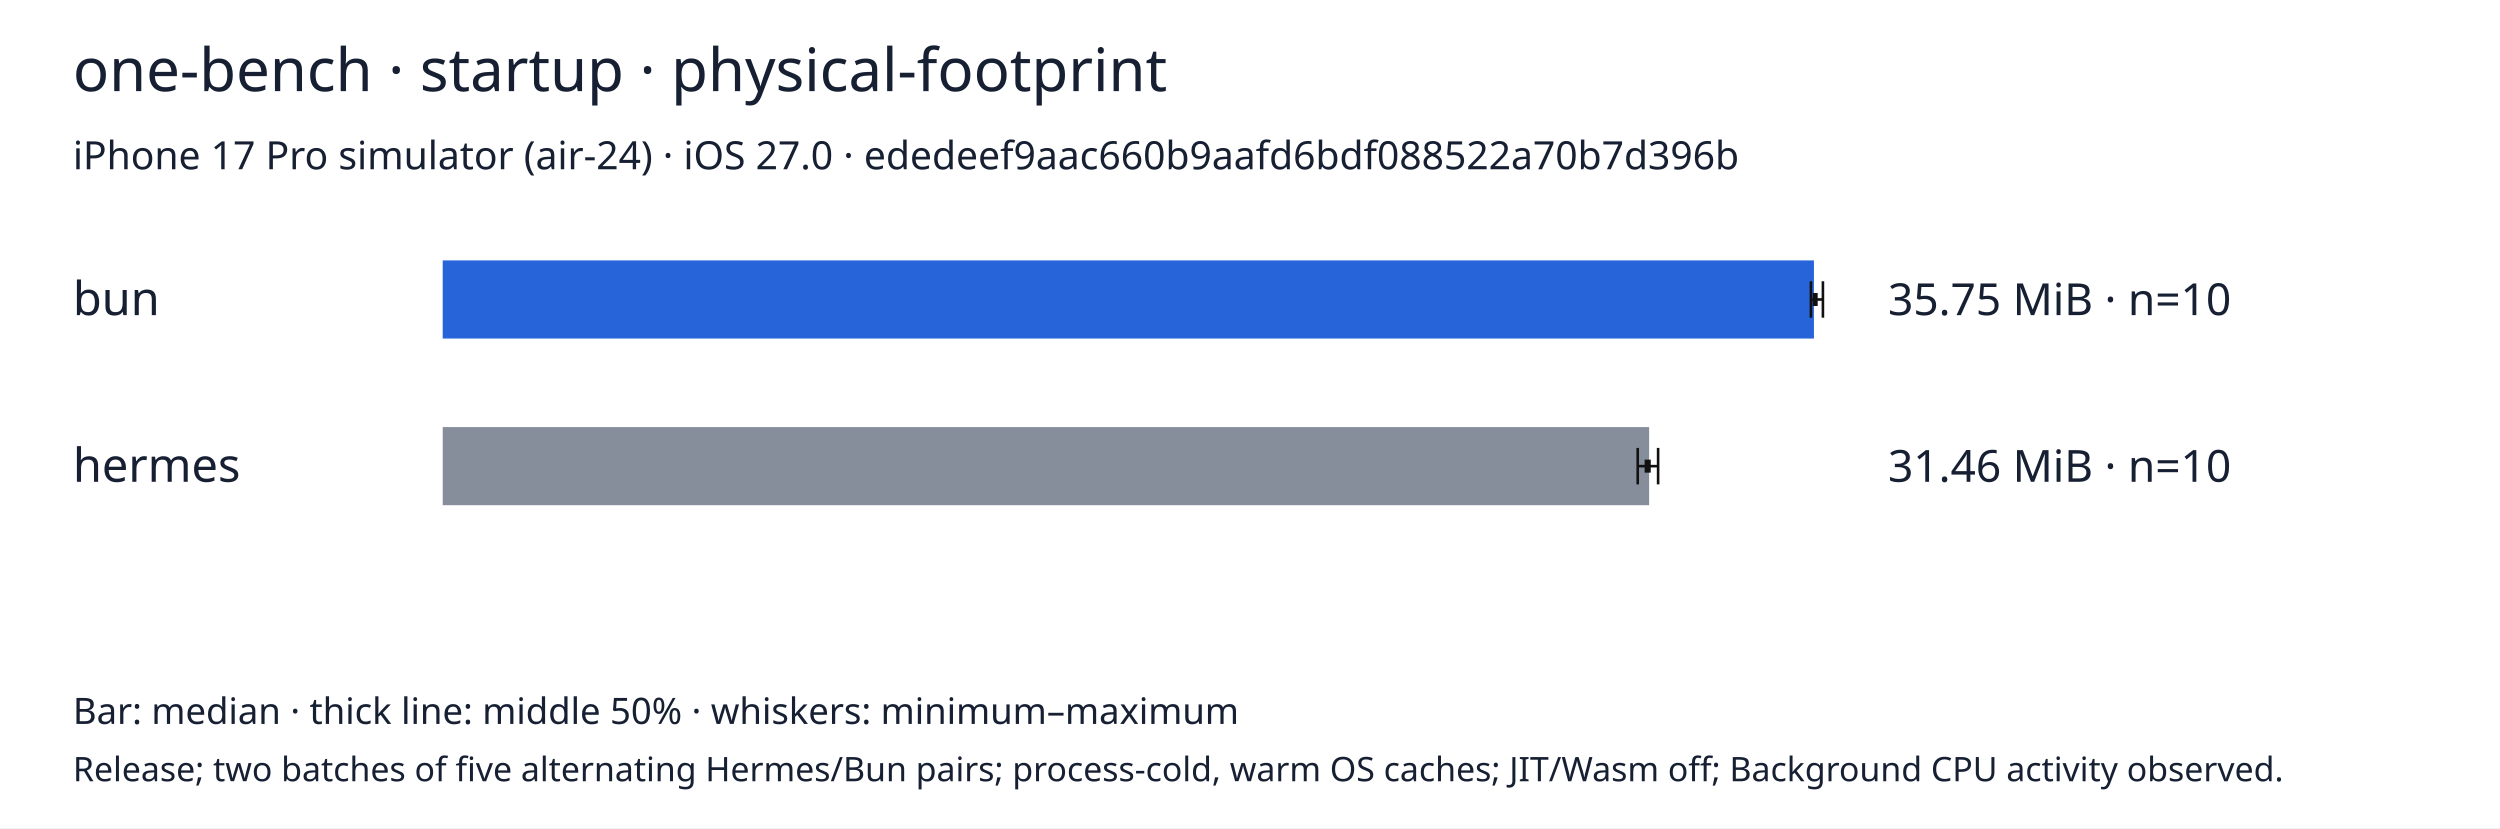
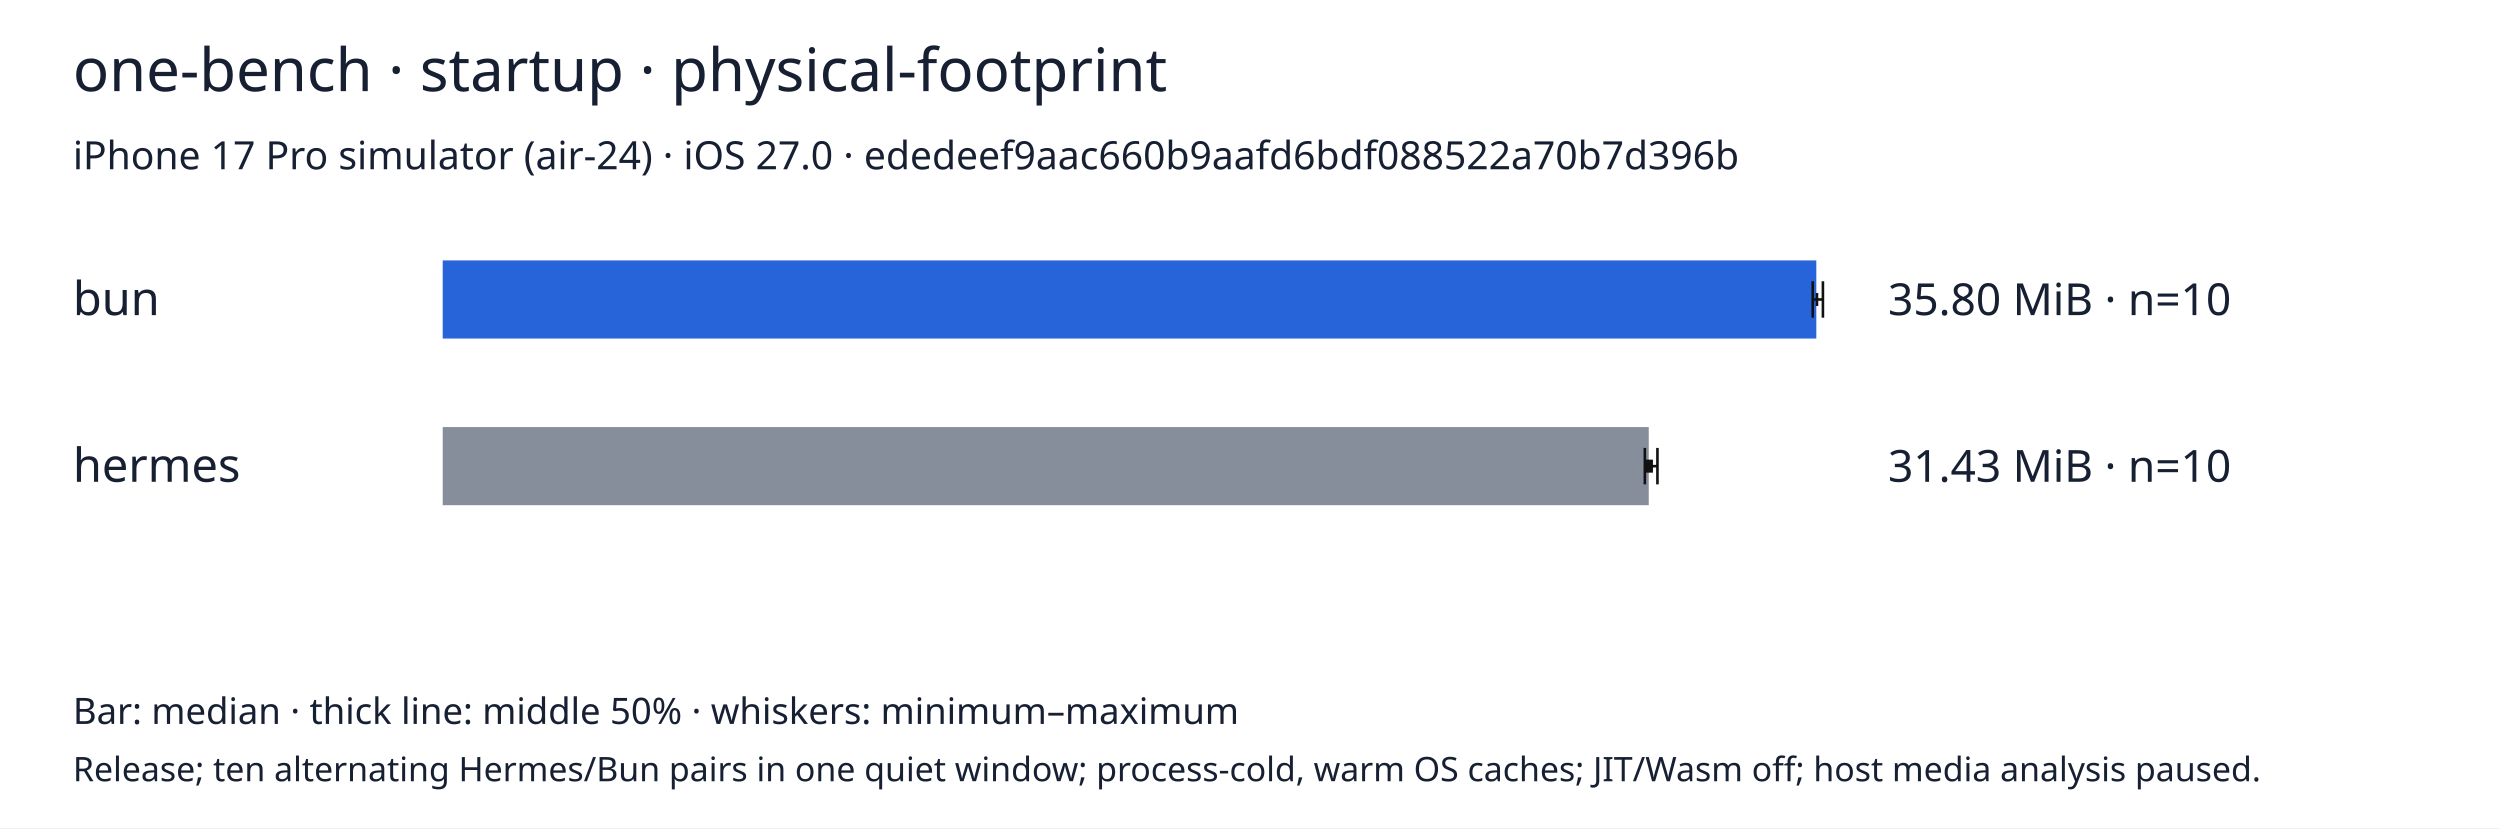
<svg xmlns="http://www.w3.org/2000/svg" width="960" height="318" viewBox="0 0 960 318">
  <rect width="100%" height="100%" fill="#fff" />
  <g font-family="system-ui, sans-serif" fill="#172033">
    <text x="28" y="35" font-size="23">one-bench · startup · physical-footprint</text>
    <text x="28" y="65" font-size="15">iPhone 17 Pro simulator (air-24) · iOS 27.0 · ededeef9aac660b9aafd6bdf088522a70b7d396b</text>
    <text x="28" y="121" font-size="18">bun</text>
-     <rect x="170" y="100" width="526.549" height="30" fill="#2764d9" />
-     <path d="M695.397,115 H700 M695.397,108 V122 M700,108 V122" stroke="#111" fill="none" />
-     <path d="M696.088,115 H697.987" stroke="#111" stroke-width="5" />
-     <text x="725" y="121" font-size="17">35.75 MiB · n=10</text>
+     <rect x="170" y="100" width="527.467" height="30" fill="#2764d9" />
+     <path d="M696.087,115 H700 M696.087,108 V122 M700,108 V122" stroke="#111" fill="none" />
+     <path d="M697.237,115 H698.216" stroke="#111" stroke-width="5" />
+     <text x="725" y="121" font-size="17">35.80 MiB · n=10</text>
    <text x="28" y="185" font-size="18">hermes</text>
-     <rect x="170" y="164" width="463.262" height="30" fill="#868e9c" />
-     <path d="M628.889,179 H636.714 M628.889,172 V186 M636.714,172 V186" stroke="#111" fill="none" />
-     <path d="M631.536,179 H633.894" stroke="#111" stroke-width="5" />
-     <text x="725" y="185" font-size="17">31.46 MiB · n=10</text>
+     <rect x="170" y="164" width="463.117" height="30" fill="#868e9c" />
+     <path d="M631.621,179 H636.456 M631.621,172 V186 M636.456,172 V186" stroke="#111" fill="none" />
+     <path d="M631.966,179 H634.729" stroke="#111" stroke-width="5" />
+     <text x="725" y="185" font-size="17">31.43 MiB · n=10</text>
    <text x="28" y="278" font-size="14">Bar: median · thick line: middle 50% · whiskers: minimum–maximum</text>
-     <text x="28" y="300" font-size="13">Release; two batches of five alternating Hermes/Bun pairs; process-cold, warm OS caches; JIT/Wasm off; Background CPU activity observed.</text>
+     <text x="28" y="300" font-size="13">Release; ten alternating Hermes/Bun pairs in one quiet window; process-cold, warm OS caches; JIT/Wasm off; host media analysis paused.</text>
  </g>
</svg>
